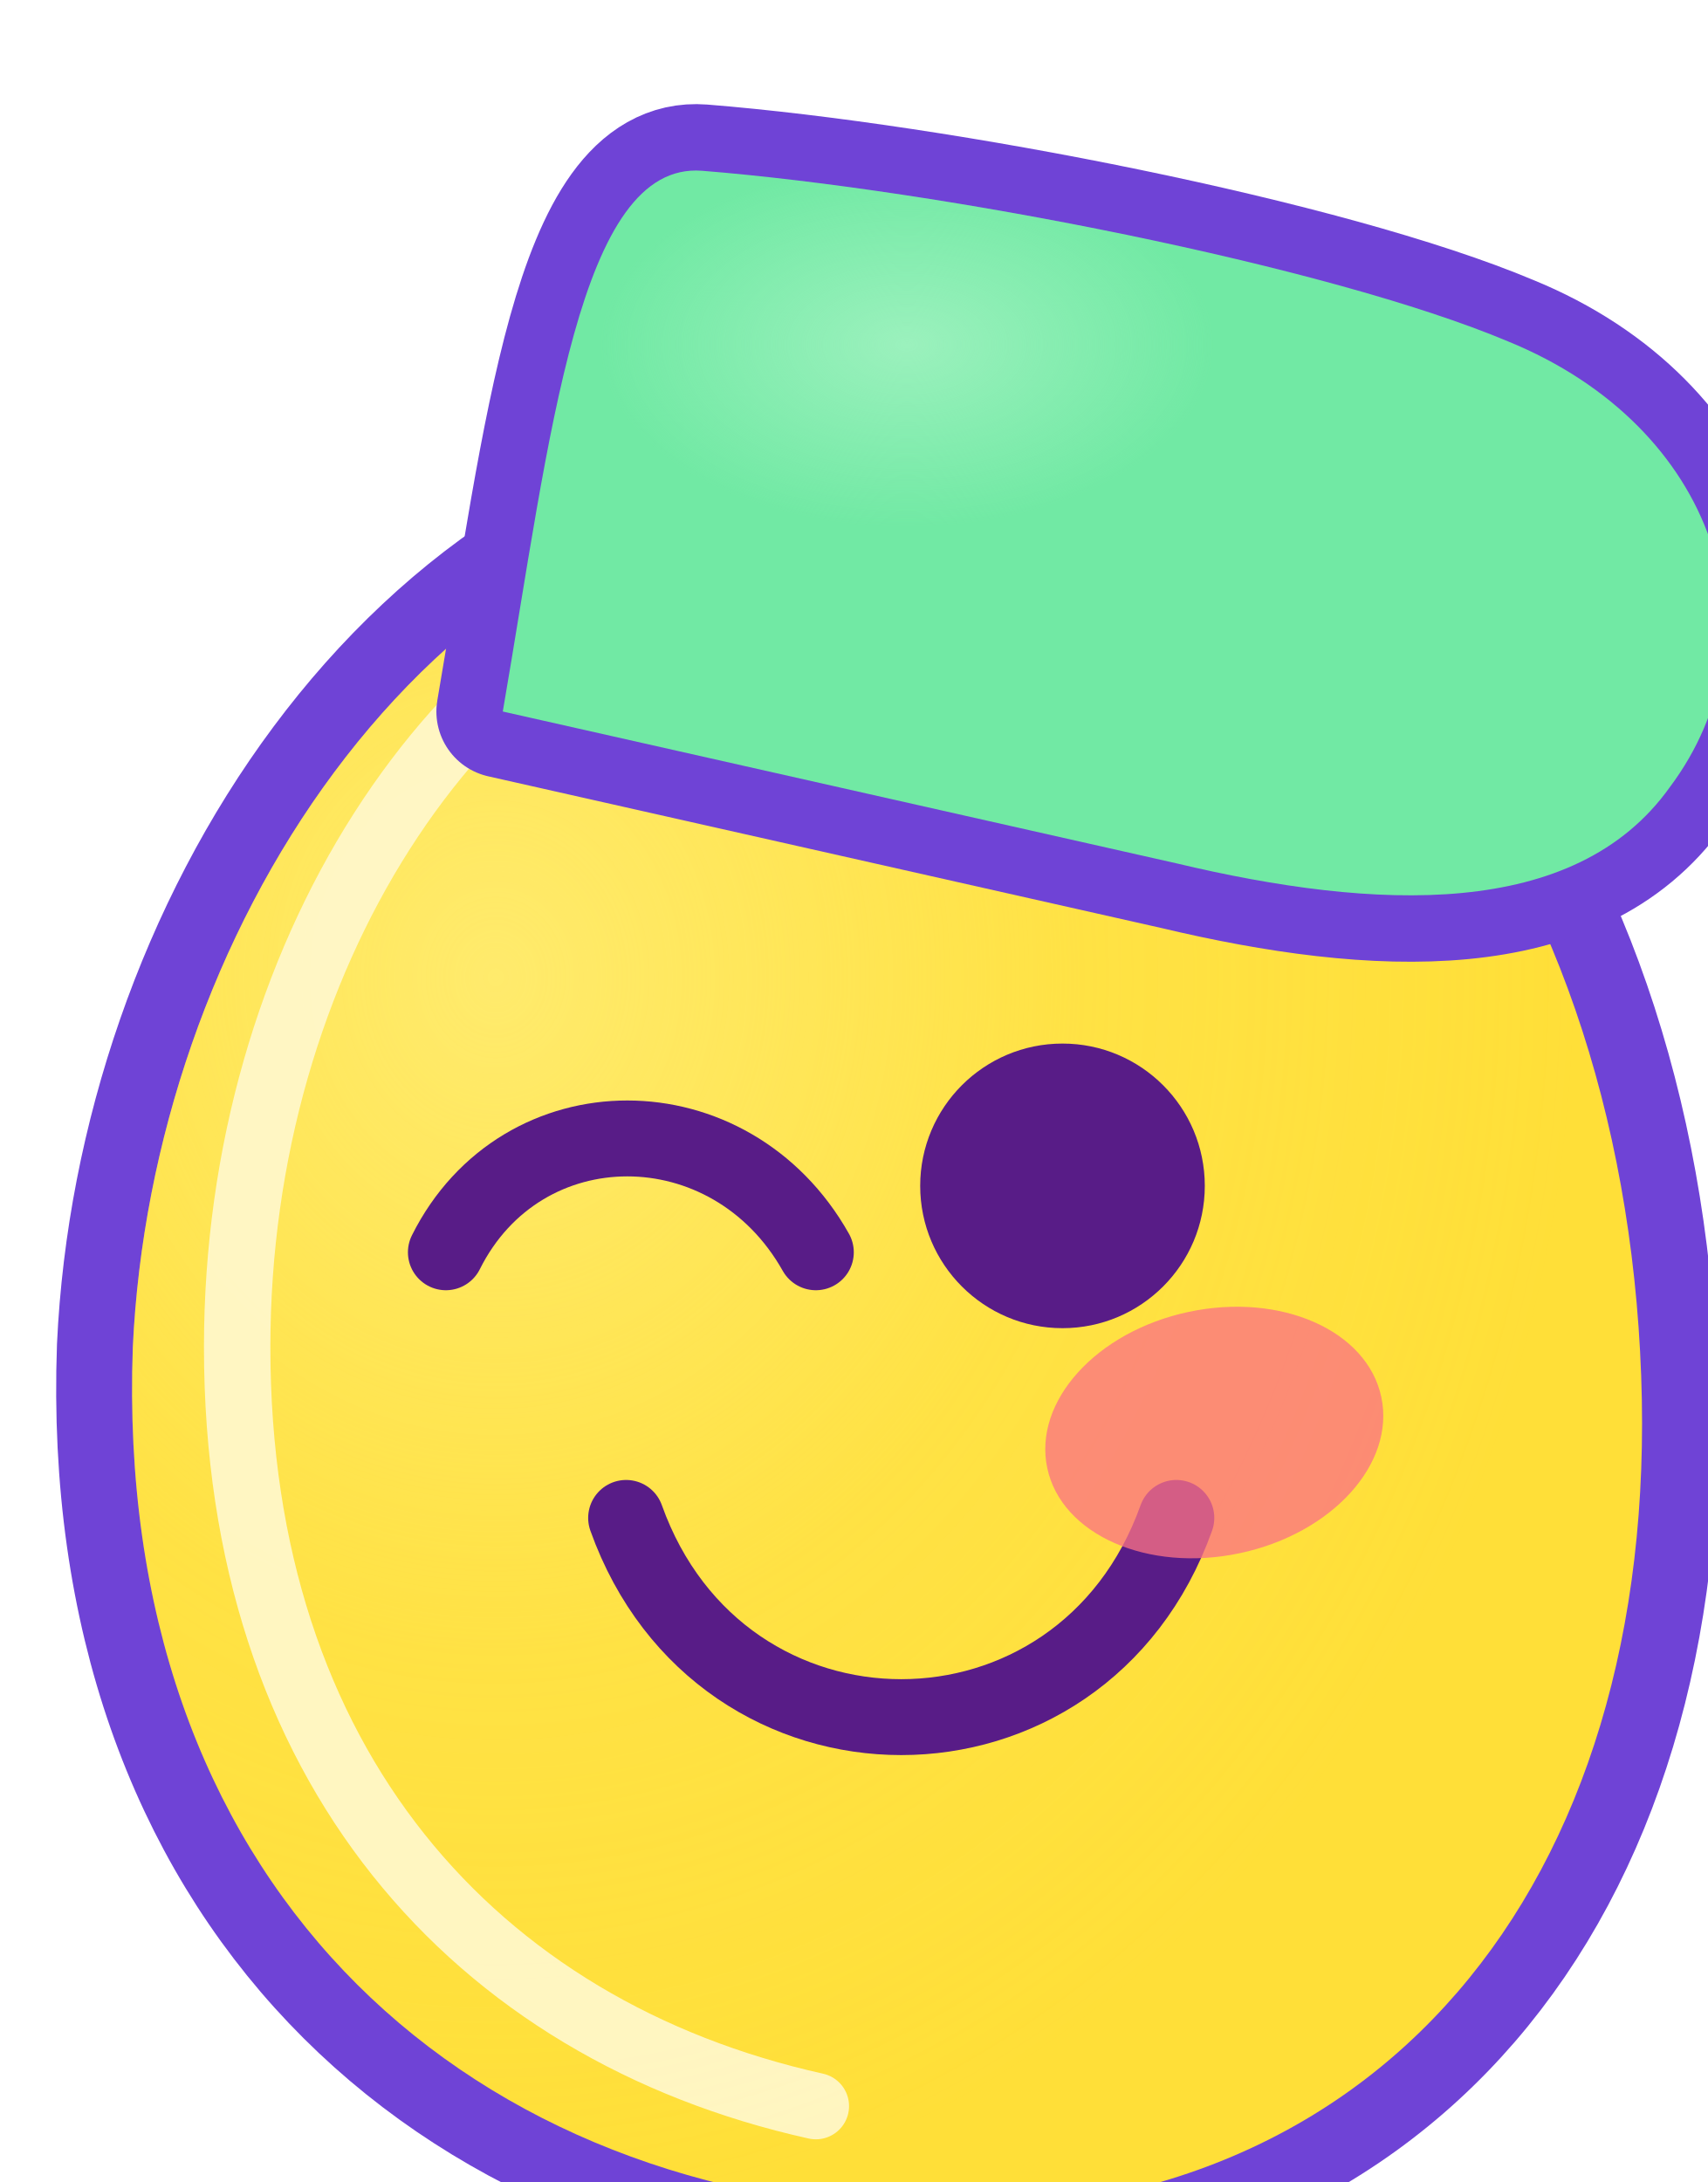
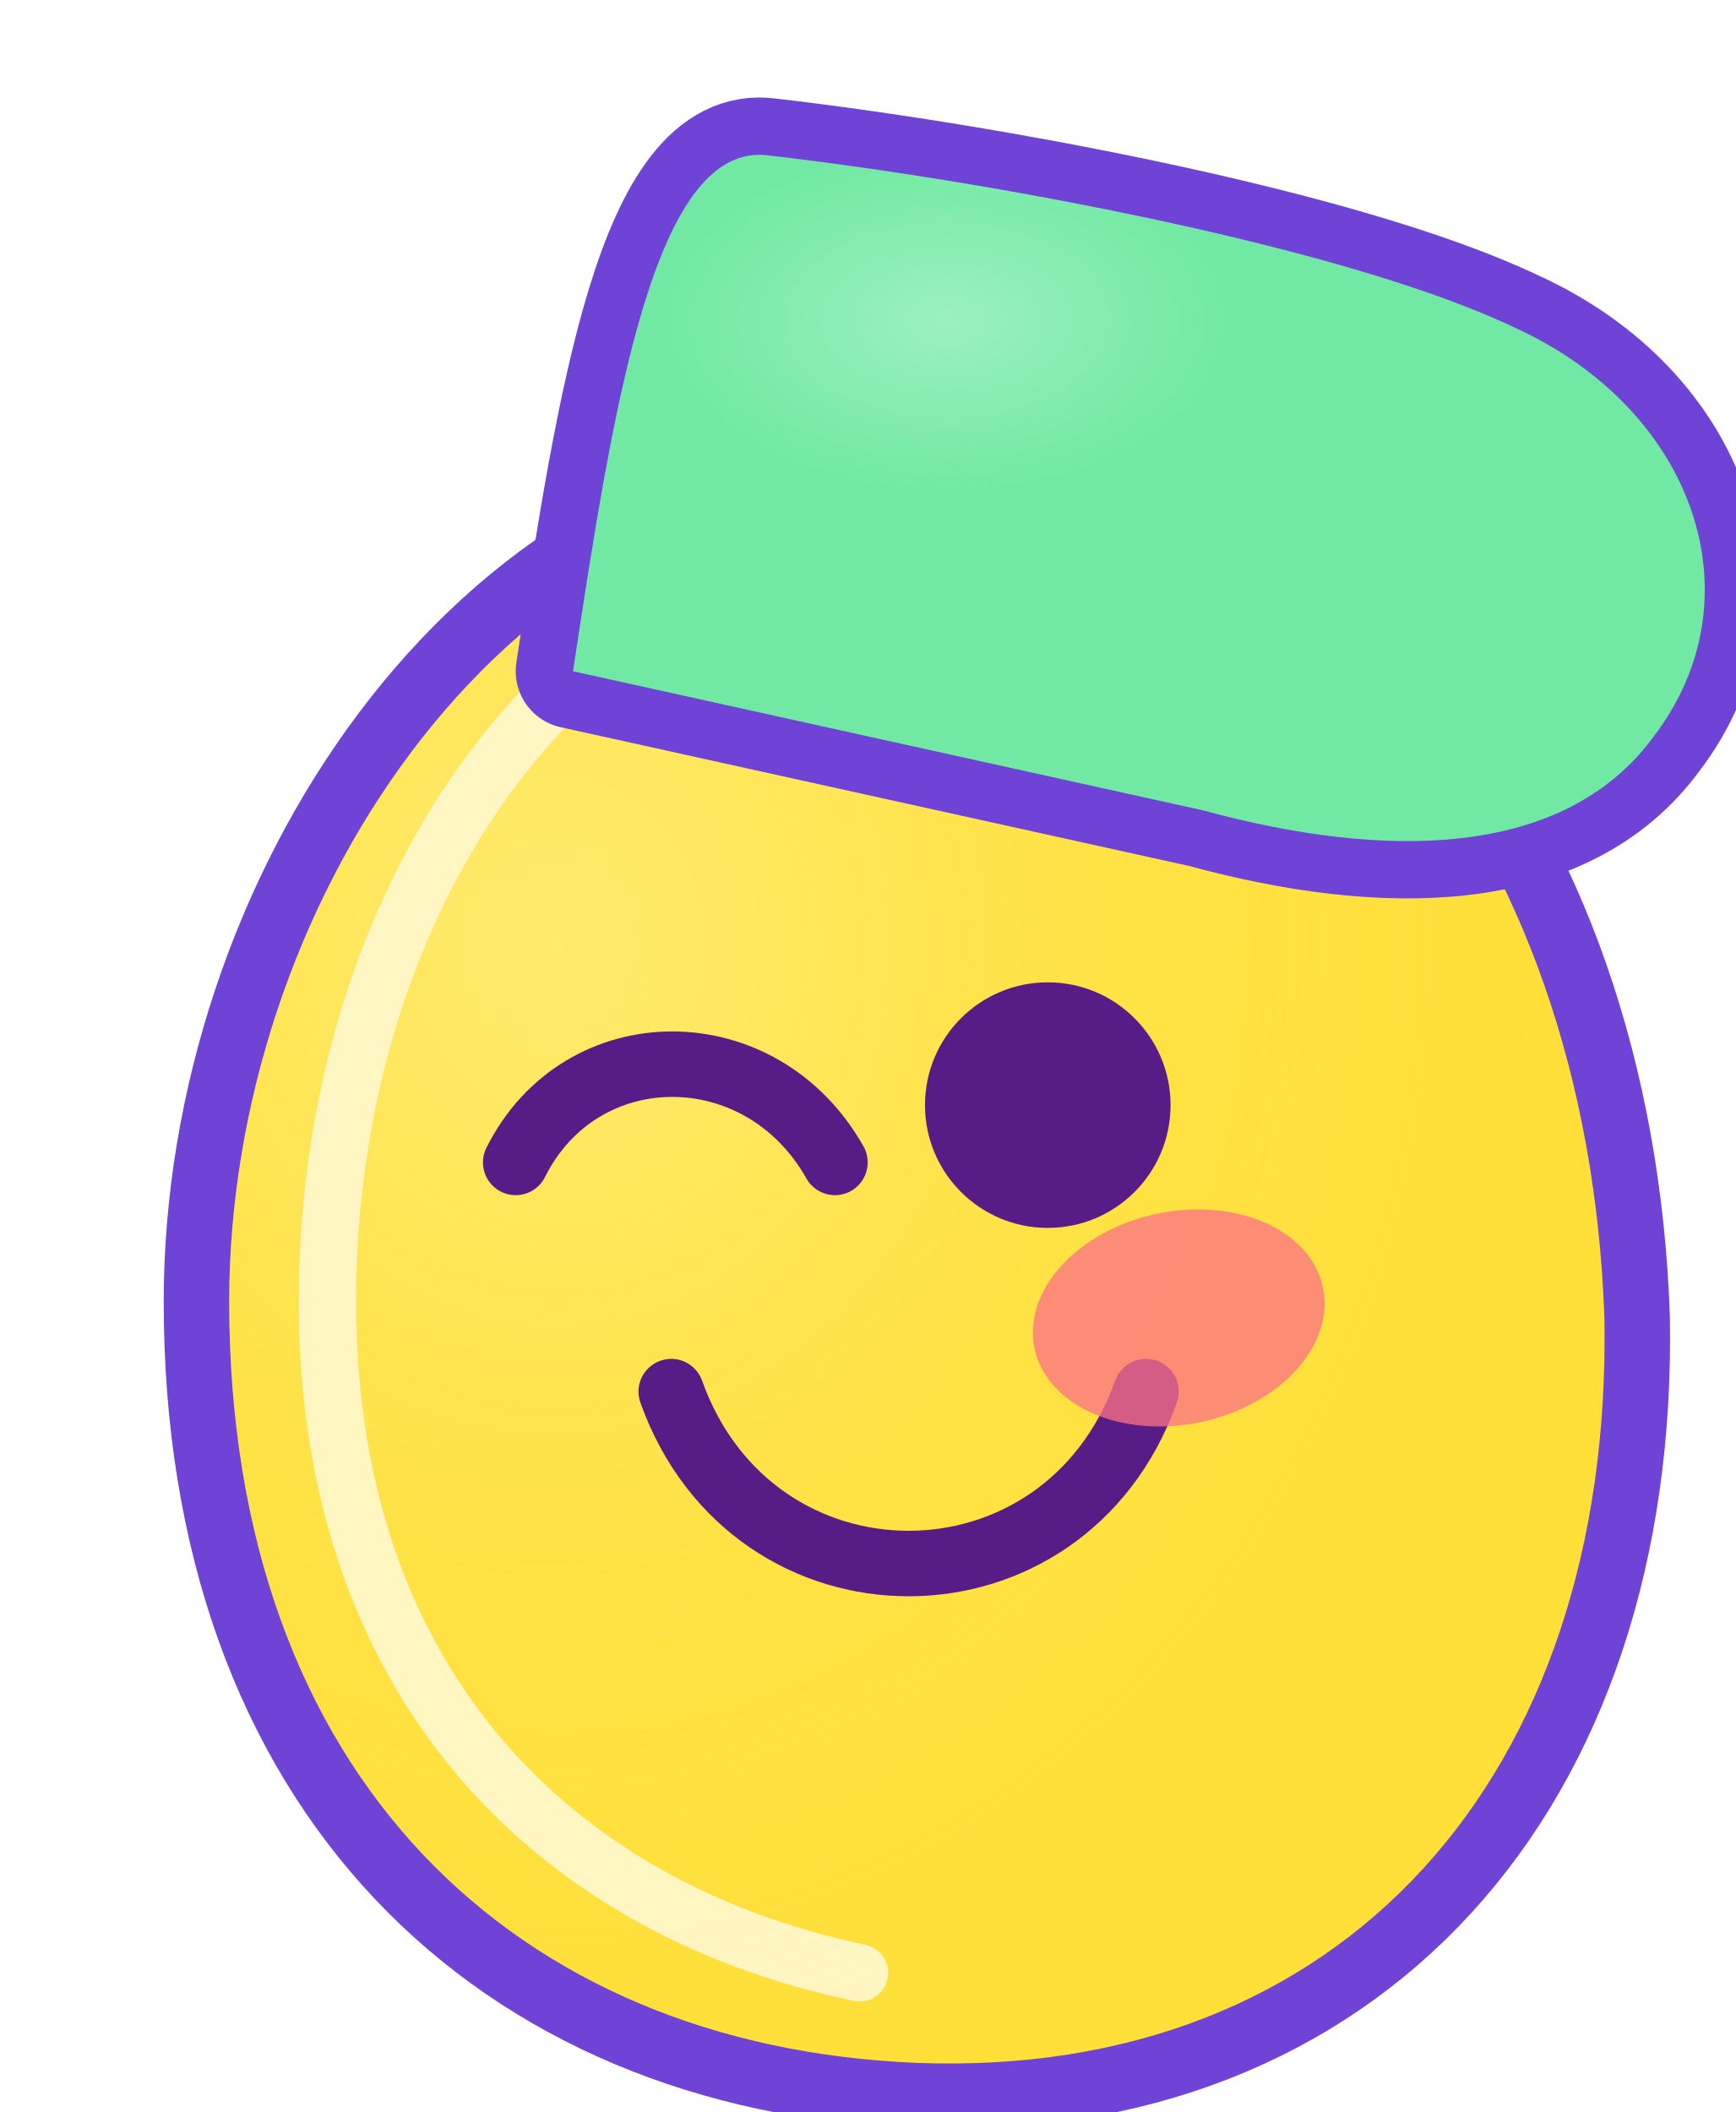
- <svg xmlns="http://www.w3.org/2000/svg" viewBox="0 0 180 230" role="img" aria-label="Winking mango logo">
+ <svg xmlns="http://www.w3.org/2000/svg" viewBox="-16 -10 212 258" role="img" aria-label="Winking mango logo">
  <defs>
    <linearGradient id="mangoBody" x1="30" y1="58" x2="148" y2="207">
      <stop offset="0" stop-color="#ffdf38" />
      <stop offset="0.5" stop-color="#ffc21e" />
      <stop offset="1" stop-color="#ff8518" />
    </linearGradient>
    <linearGradient id="mangoLeaf" x1="58" y1="14" x2="166" y2="59">
      <stop offset="0" stop-color="#71e9a4" />
      <stop offset="0.58" stop-color="#36ce76" />
      <stop offset="1" stop-color="#20a951" />
    </linearGradient>
    <radialGradient id="leafShine" cx="33%" cy="24%" r="60%">
      <stop offset="0" stop-color="#a7f3c4" stop-opacity="0.78" />
      <stop offset="0.42" stop-color="#a7f3c4" stop-opacity="0" />
    </radialGradient>
    <radialGradient id="bodyGlow" cx="24%" cy="29%" r="72%">
      <stop offset="0" stop-color="#fff085" stop-opacity="0.68" />
      <stop offset="0.54" stop-color="#fff085" stop-opacity="0.16" />
      <stop offset="1" stop-color="#fff085" stop-opacity="0" />
    </radialGradient>
    <linearGradient id="bodyShade" x1="81" y1="57" x2="145" y2="197">
      <stop offset="0" stop-color="#f59e0b" stop-opacity="0" />
      <stop offset="1" stop-color="#ef6c00" stop-opacity="0.22" />
    </linearGradient>
  </defs>
-   <path fill="none" stroke="#6f43d6" stroke-linecap="round" stroke-linejoin="round" stroke-width="16" d="M88 50C44 54 16 99 14 142c-2 56 34 89 82 91 49 2 79-34 77-88-2-55-34-99-85-95Z" />
-   <path fill="url(#mangoBody)" d="M88 50C44 54 16 99 14 142c-2 56 34 89 82 91 49 2 79-34 77-88-2-55-34-99-85-95Z" />
-   <path fill="url(#bodyGlow)" d="M88 50C44 54 16 99 14 142c-2 56 34 89 82 91 49 2 79-34 77-88-2-55-34-99-85-95Z" />
-   <path fill="url(#bodyShade)" d="M99 55c30 30 43 74 35 113-8 38-36 58-76 57 12 6 25 8 38 8 49 2 79-34 77-88-2-48-26-88-74-90Z" />
-   <path fill="none" stroke="#fff7cc" stroke-opacity="0.92" stroke-linecap="round" stroke-width="7" d="M78 58C48 66 25 101 25 142c0 44 25 72 61 80" />
-   <path fill="none" stroke="#6f43d6" stroke-linecap="round" stroke-linejoin="round" stroke-width="14" d="M74 18c25 2 66 10 85 18 22 9 29 31 17 47-10 14-31 13-52 8L53 75c5-29 8-58 21-57Z" />
-   <path fill="url(#mangoLeaf)" d="M74 18c25 2 66 10 85 18 22 9 29 31 17 47-10 14-31 13-52 8L53 75c5-29 8-58 21-57Z" />
-   <path fill="url(#leafShine)" d="M74 18c25 2 66 10 85 18 22 9 29 31 17 47-10 14-31 13-52 8L53 75c5-29 8-58 21-57Z" />
+   <path fill="none" stroke="#6f43d6" stroke-linecap="round" stroke-linejoin="round" stroke-width="16" d="M91 50C45 51 12 101 12 149c0 58 35 91 84 93 52 2 85-35 84-91-2-58-36-103-89-101Z" />
+   <path fill="url(#mangoBody)" d="M91 50C45 51 12 101 12 149c0 58 35 91 84 93 52 2 85-35 84-91-2-58-36-103-89-101Z" />
+   <path fill="url(#bodyGlow)" d="M91 50C45 51 12 101 12 149c0 58 35 91 84 93 52 2 85-35 84-91-2-58-36-103-89-101Z" />
+   <path fill="url(#bodyShade)" d="M102 56c33 30 49 78 40 120-8 39-38 60-81 58 12 6 24 8 36 8 52 2 85-35 83-91-1-50-28-92-78-95Z" />
+   <path fill="none" stroke="#fff7cc" stroke-opacity="0.92" stroke-linecap="round" stroke-width="7" d="M81 58C49 66 24 103 24 149c0 46 27 74 65 82" />
+   <path fill="none" stroke="#6f43d6" stroke-linecap="round" stroke-linejoin="round" stroke-width="14" d="M78 9c26 3 70 11 91 21 22 10 30 33 17 50-11 15-33 15-55 9L54 72c5-33 10-65 24-63Z" />
+   <path fill="url(#mangoLeaf)" d="M78 9c26 3 70 11 91 21 22 10 30 33 17 50-11 15-33 15-55 9L54 72c5-33 10-65 24-63Z" />
+   <path fill="url(#leafShine)" d="M78 9c26 3 70 11 91 21 22 10 30 33 17 50-11 15-33 15-55 9L54 72c5-33 10-65 24-63Z" />
  <path fill="none" stroke="#581c87" stroke-linecap="round" stroke-width="8" d="M47 132c8-16 30-16 39 0" />
  <circle cx="112" cy="125" r="15" fill="#581c87" />
  <path fill="none" stroke="#581c87" stroke-linecap="round" stroke-width="8" d="M66 160c10 28 48 28 58 0" />
  <ellipse cx="128" cy="151" rx="18" ry="13" fill="#fb7185" fill-opacity="0.76" transform="rotate(-12 128 151)" />
</svg>
